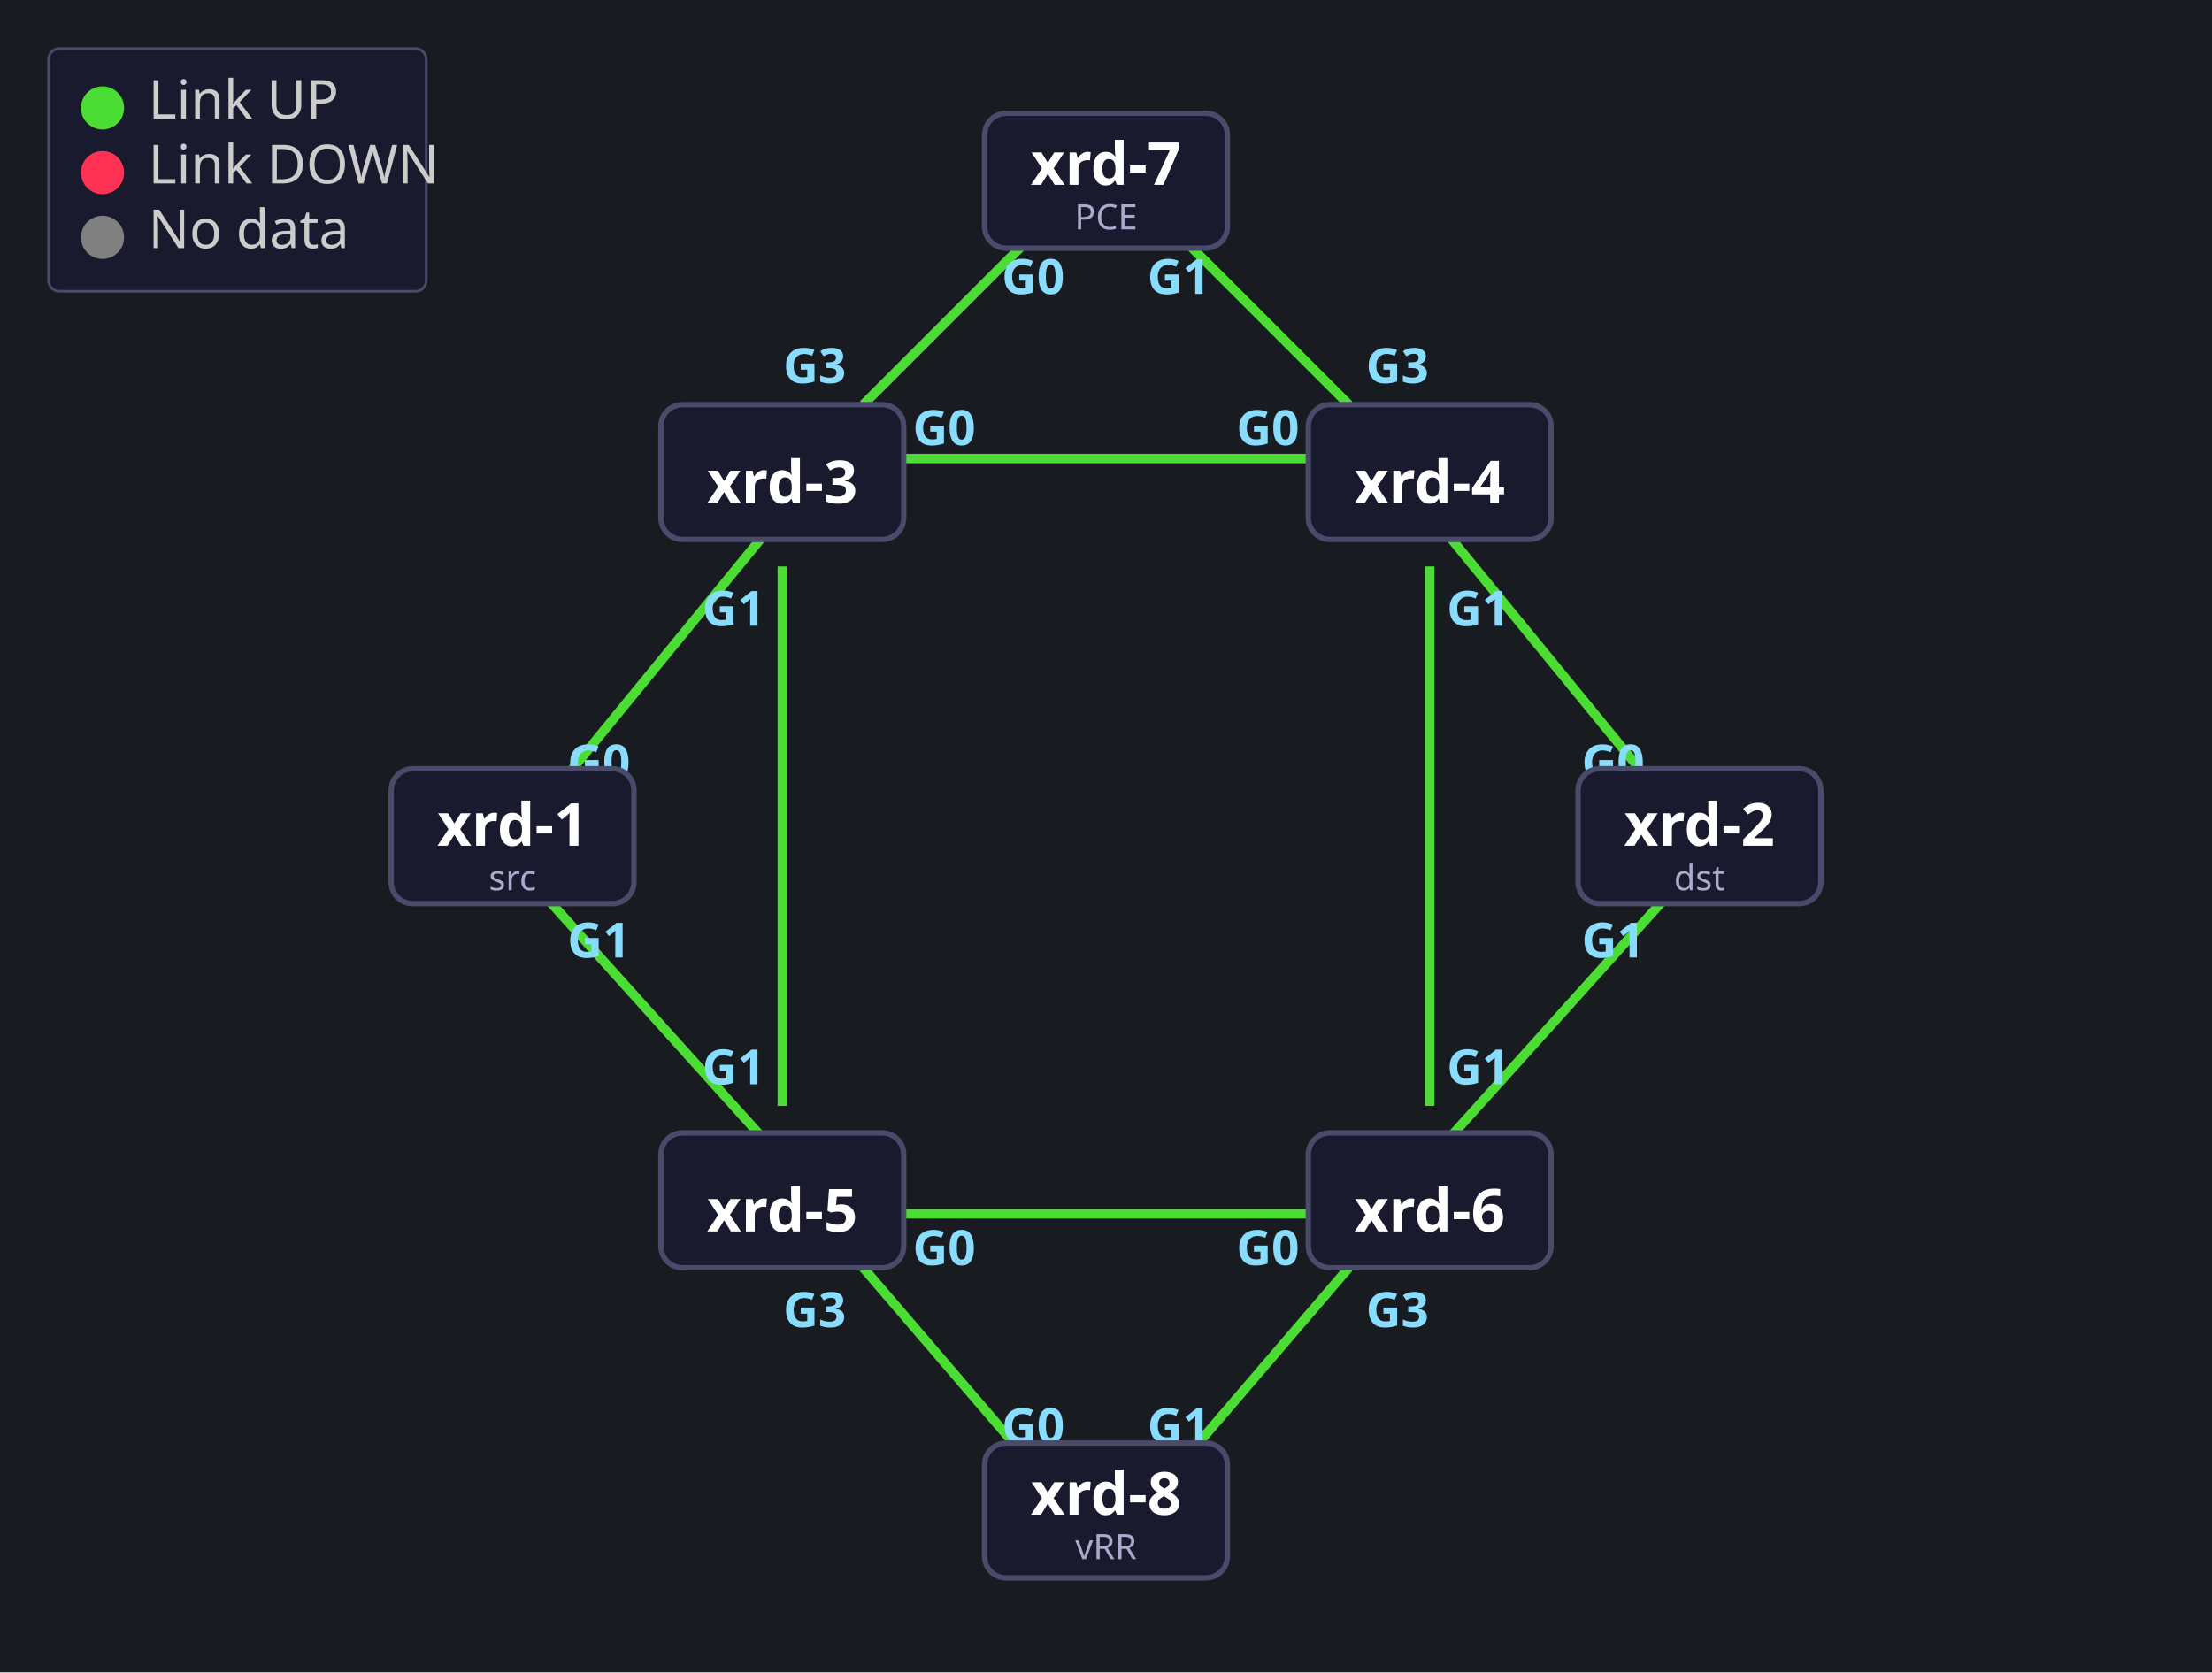
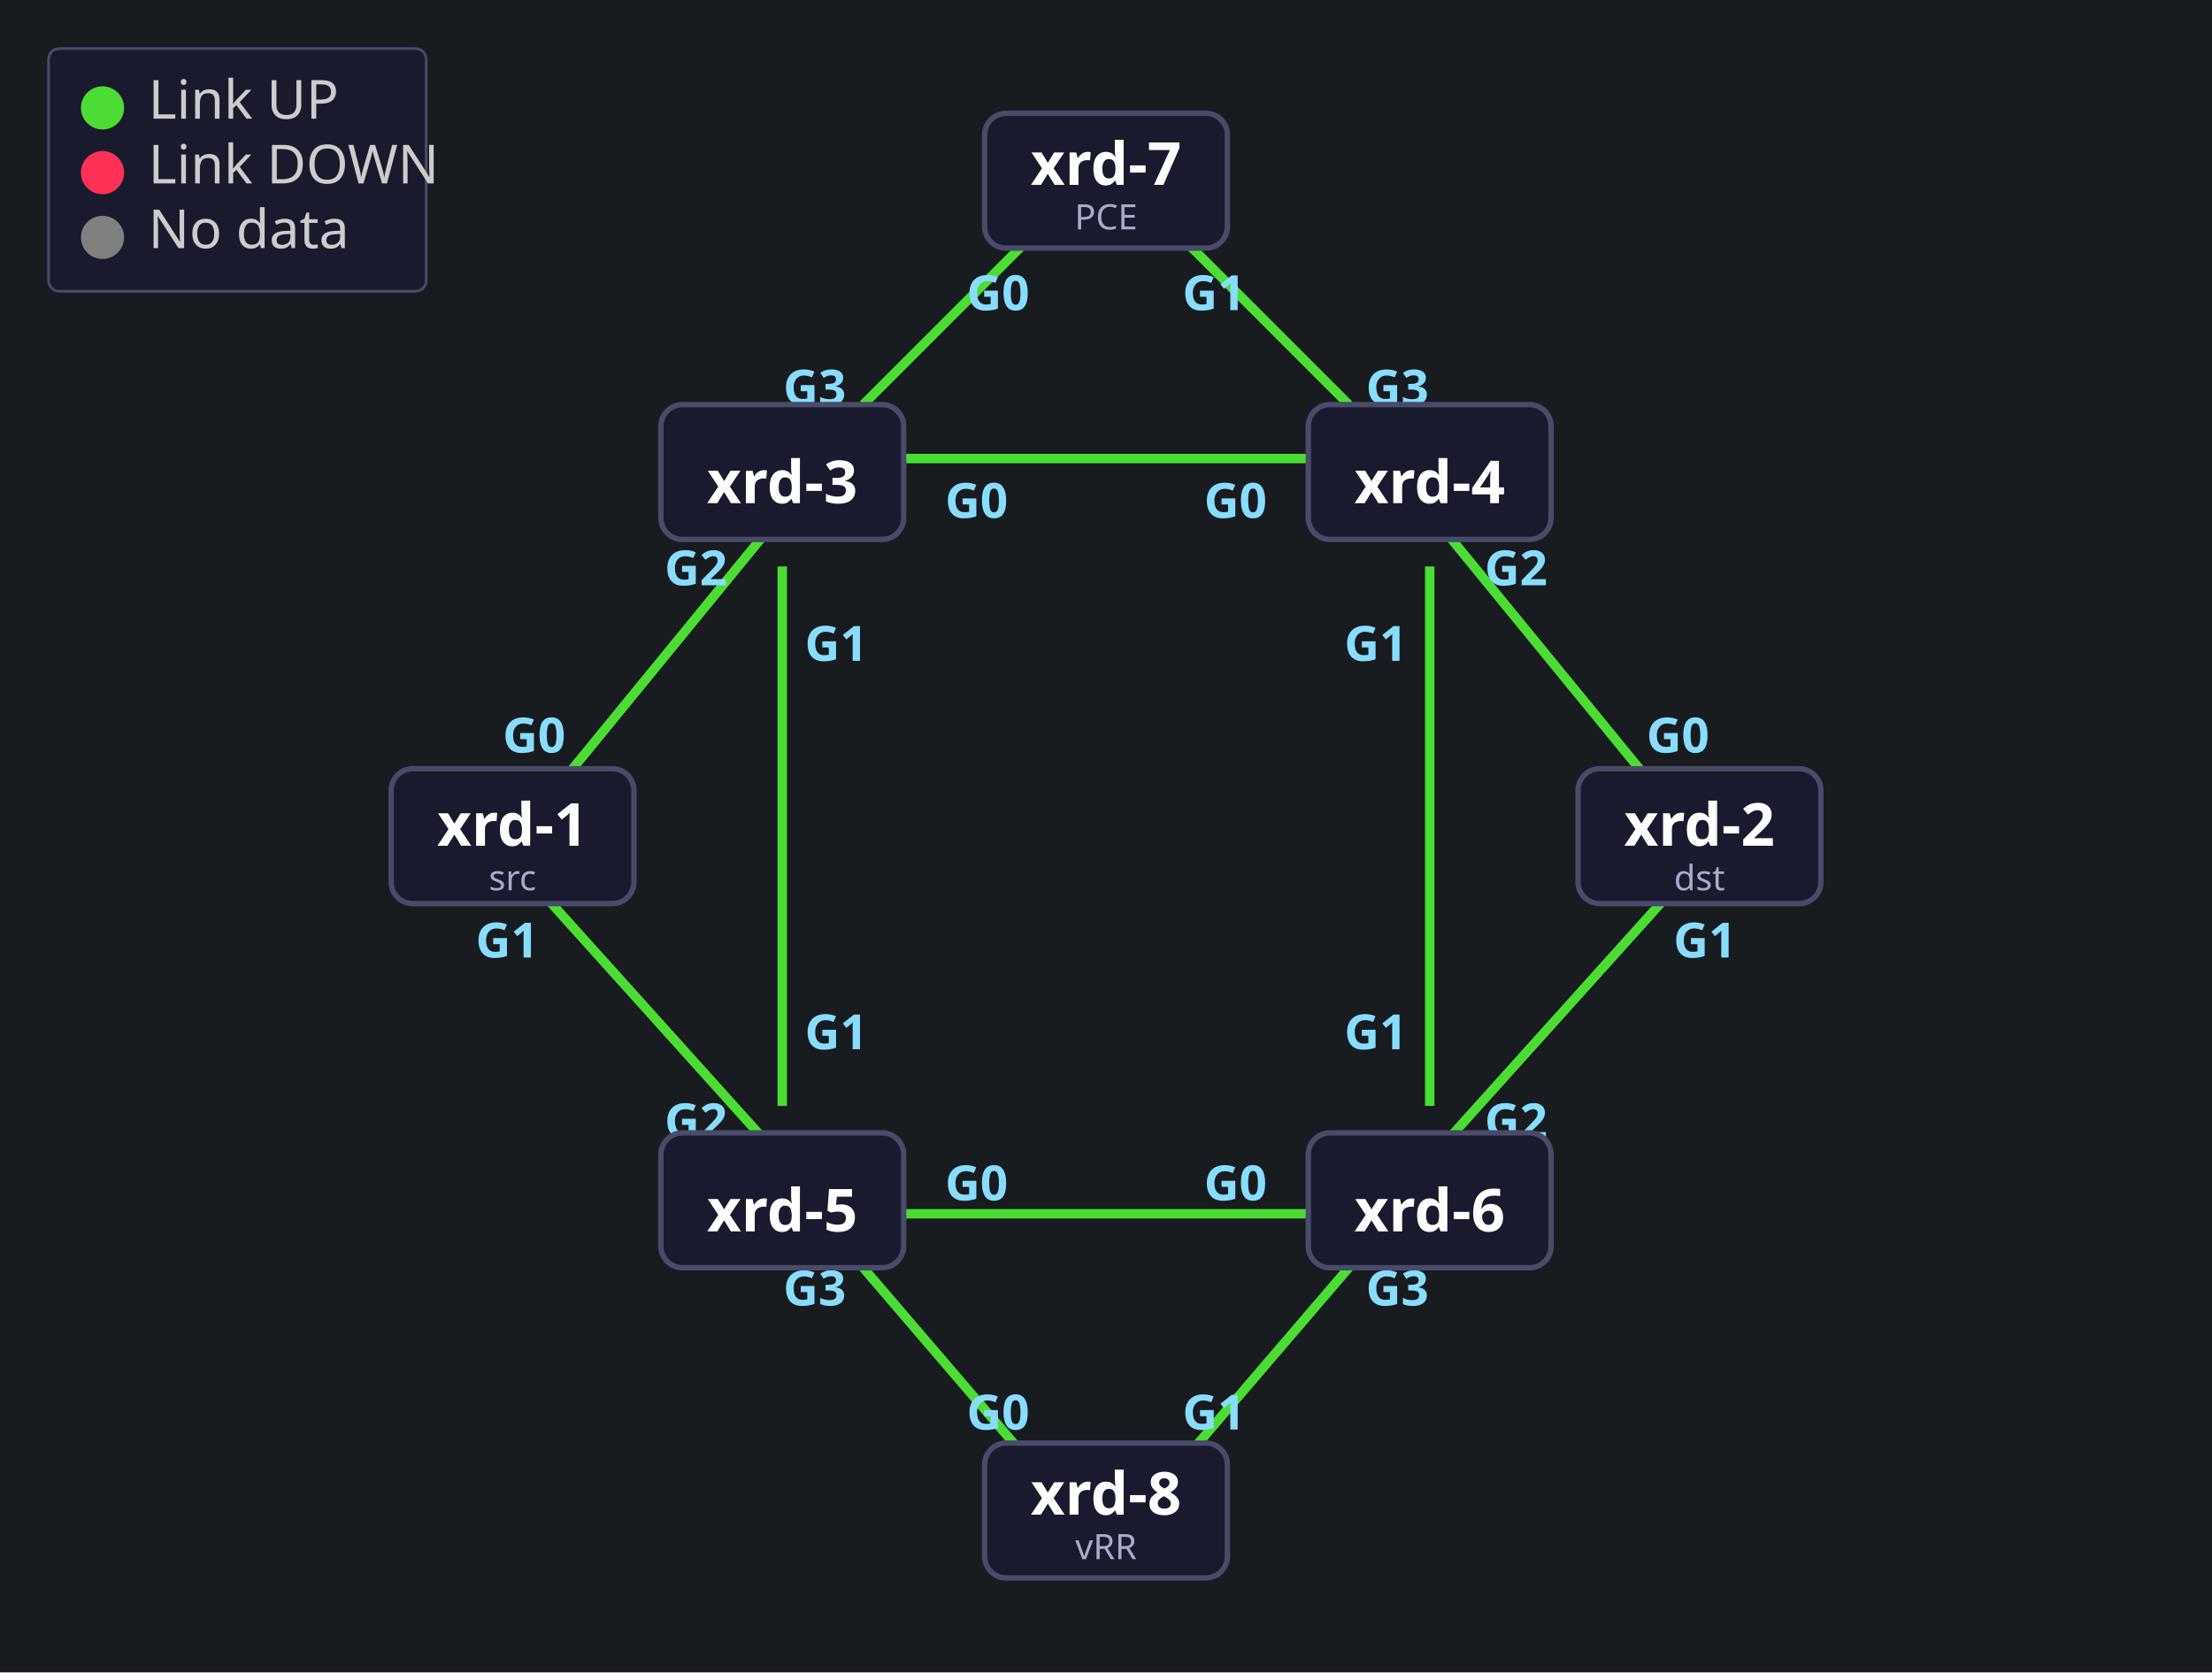
<svg xmlns="http://www.w3.org/2000/svg" viewBox="0 0 820 620" width="820" height="620">
  <defs>
    <style>
      .node-box { fill: #1a1a2e; stroke: #4a4a6a; stroke-width: 2; rx: 8; ry: 8; }
      .node-label { fill: #ffffff; font-family: 'Segoe UI', sans-serif; font-size: 22px; font-weight: bold; text-anchor: middle; dominant-baseline: central; }
      .node-role { fill: #aaaacc; font-family: 'Segoe UI', sans-serif; font-size: 13px; text-anchor: middle; dominant-baseline: central; }
      .link { stroke-width: 3.5; fill: none; }
      .port-label { fill: #88ddff; font-family: 'Segoe UI', sans-serif; font-size: 18px; font-weight: bold; text-anchor: middle; dominant-baseline: central; }
    </style>
  </defs>
  <rect width="820" height="620" fill="#181B1F" />
  <line id="link_xrd1_gi0_xrd3_gi2" class="link" x1="200" y1="300" x2="290" y2="190" stroke="#4BDD33" />
  <line id="link_xrd1_gi1_xrd5_gi2" class="link" x1="200" y1="330" x2="290" y2="430" stroke="#4BDD33" />
  <line id="link_xrd2_gi0_xrd4_gi2" class="link" x1="620" y1="300" x2="530" y2="190" stroke="#4BDD33" />
  <line id="link_xrd2_gi1_xrd6_gi2" class="link" x1="620" y1="330" x2="530" y2="430" stroke="#4BDD33" />
  <line id="link_xrd3_gi0_xrd4_gi0" class="link" x1="335" y1="170" x2="485" y2="170" stroke="#4BDD33" />
  <line id="link_xrd3_gi1_xrd5_gi1" class="link" x1="290" y1="210" x2="290" y2="410" stroke="#4BDD33" />
  <line id="link_xrd3_gi3_xrd7_gi0" class="link" x1="320" y1="150" x2="380" y2="90" stroke="#4BDD33" />
  <line id="link_xrd4_gi1_xrd6_gi1" class="link" x1="530" y1="210" x2="530" y2="410" stroke="#4BDD33" />
  <line id="link_xrd4_gi3_xrd7_gi1" class="link" x1="500" y1="150" x2="440" y2="90" stroke="#4BDD33" />
  <line id="link_xrd5_gi0_xrd6_gi0" class="link" x1="335" y1="450" x2="485" y2="450" stroke="#4BDD33" />
  <line id="link_xrd5_gi3_xrd8_gi0" class="link" x1="320" y1="470" x2="380" y2="540" stroke="#4BDD33" />
  <line id="link_xrd6_gi3_xrd8_gi1" class="link" x1="500" y1="470" x2="440" y2="540" stroke="#4BDD33" />
-   <text class="port-label" x="222" y="282">G0</text>
-   <text class="port-label" x="222" y="348">G1</text>
-   <text class="port-label" x="598" y="282">G0</text>
-   <text class="port-label" x="598" y="348">G1</text>
-   <text class="port-label" x="350" y="158">G0</text>
-   <text class="port-label" x="272" y="225">G1</text>
-   <text class="port-label" x="272" y="190">G2</text>
-   <text class="port-label" x="302" y="135">G3</text>
-   <text class="port-label" x="470" y="158">G0</text>
-   <text class="port-label" x="548" y="225">G1</text>
-   <text class="port-label" x="548" y="190">G2</text>
-   <text class="port-label" x="518" y="135">G3</text>
-   <text class="port-label" x="350" y="462">G0</text>
-   <text class="port-label" x="272" y="395">G1</text>
-   <text class="port-label" x="272" y="430">G2</text>
-   <text class="port-label" x="302" y="485">G3</text>
-   <text class="port-label" x="470" y="462">G0</text>
-   <text class="port-label" x="548" y="395">G1</text>
-   <text class="port-label" x="548" y="430">G2</text>
-   <text class="port-label" x="518" y="485">G3</text>
-   <text class="port-label" x="383" y="102">G0</text>
-   <text class="port-label" x="437" y="102">G1</text>
-   <text class="port-label" x="383" y="528">G0</text>
-   <text class="port-label" x="437" y="528">G1</text>
+   <text class="port-label" x="362" y="185">G0</text>
+   <text class="port-label" x="458" y="185">G0</text>
+   <text class="port-label" x="310" y="238">G1</text>
+   <text class="port-label" x="310" y="382">G1</text>
+   <text class="port-label" x="510" y="238">G1</text>
+   <text class="port-label" x="510" y="382">G1</text>
+   <text class="port-label" x="362" y="438">G0</text>
+   <text class="port-label" x="458" y="438">G0</text>
+   <text class="port-label" x="198" y="272">G0</text>
+   <text class="port-label" x="258" y="210">G2</text>
+   <text class="port-label" x="188" y="348">G1</text>
+   <text class="port-label" x="258" y="415">G2</text>
+   <text class="port-label" x="622" y="272">G0</text>
+   <text class="port-label" x="562" y="210">G2</text>
+   <text class="port-label" x="632" y="348">G1</text>
+   <text class="port-label" x="562" y="415">G2</text>
+   <text class="port-label" x="302" y="143">G3</text>
+   <text class="port-label" x="370" y="108">G0</text>
+   <text class="port-label" x="518" y="143">G3</text>
+   <text class="port-label" x="450" y="108">G1</text>
+   <text class="port-label" x="302" y="477">G3</text>
+   <text class="port-label" x="370" y="523">G0</text>
+   <text class="port-label" x="518" y="477">G3</text>
+   <text class="port-label" x="450" y="523">G1</text>
  <rect id="node_xrd7" class="node-box" x="365" y="42" width="90" height="50" />
  <text class="node-label" x="410" y="60">xrd-7</text>
  <text class="node-role" x="410" y="80">PCE</text>
  <rect id="node_xrd3" class="node-box" x="245" y="150" width="90" height="50" />
  <text class="node-label" x="290" y="178">xrd-3</text>
  <rect id="node_xrd4" class="node-box" x="485" y="150" width="90" height="50" />
  <text class="node-label" x="530" y="178">xrd-4</text>
  <rect id="node_xrd1" class="node-box" x="145" y="285" width="90" height="50" />
  <text class="node-label" x="190" y="305">xrd-1</text>
  <text class="node-role" x="190" y="325">src</text>
  <rect id="node_xrd2" class="node-box" x="585" y="285" width="90" height="50" />
  <text class="node-label" x="630" y="305">xrd-2</text>
  <text class="node-role" x="630" y="325">dst</text>
  <rect id="node_xrd5" class="node-box" x="245" y="420" width="90" height="50" />
  <text class="node-label" x="290" y="448">xrd-5</text>
  <rect id="node_xrd6" class="node-box" x="485" y="420" width="90" height="50" />
  <text class="node-label" x="530" y="448">xrd-6</text>
  <rect id="node_xrd8" class="node-box" x="365" y="535" width="90" height="50" />
  <text class="node-label" x="410" y="553">xrd-8</text>
  <text class="node-role" x="410" y="573">vRR</text>
  <rect x="18" y="18" width="140" height="90" fill="#1a1a2e" stroke="#4a4a6a" rx="4" />
  <circle cx="38" cy="40" r="8" fill="#4BDD33" />
  <text x="55" y="44" fill="#ccc" font-size="20" font-family="sans-serif">Link UP</text>
  <circle cx="38" cy="64" r="8" fill="#FF3154" />
  <text x="55" y="68" fill="#ccc" font-size="20" font-family="sans-serif">Link DOWN</text>
  <circle cx="38" cy="88" r="8" fill="#808080" />
  <text x="55" y="92" fill="#ccc" font-size="20" font-family="sans-serif">No data</text>
</svg>
